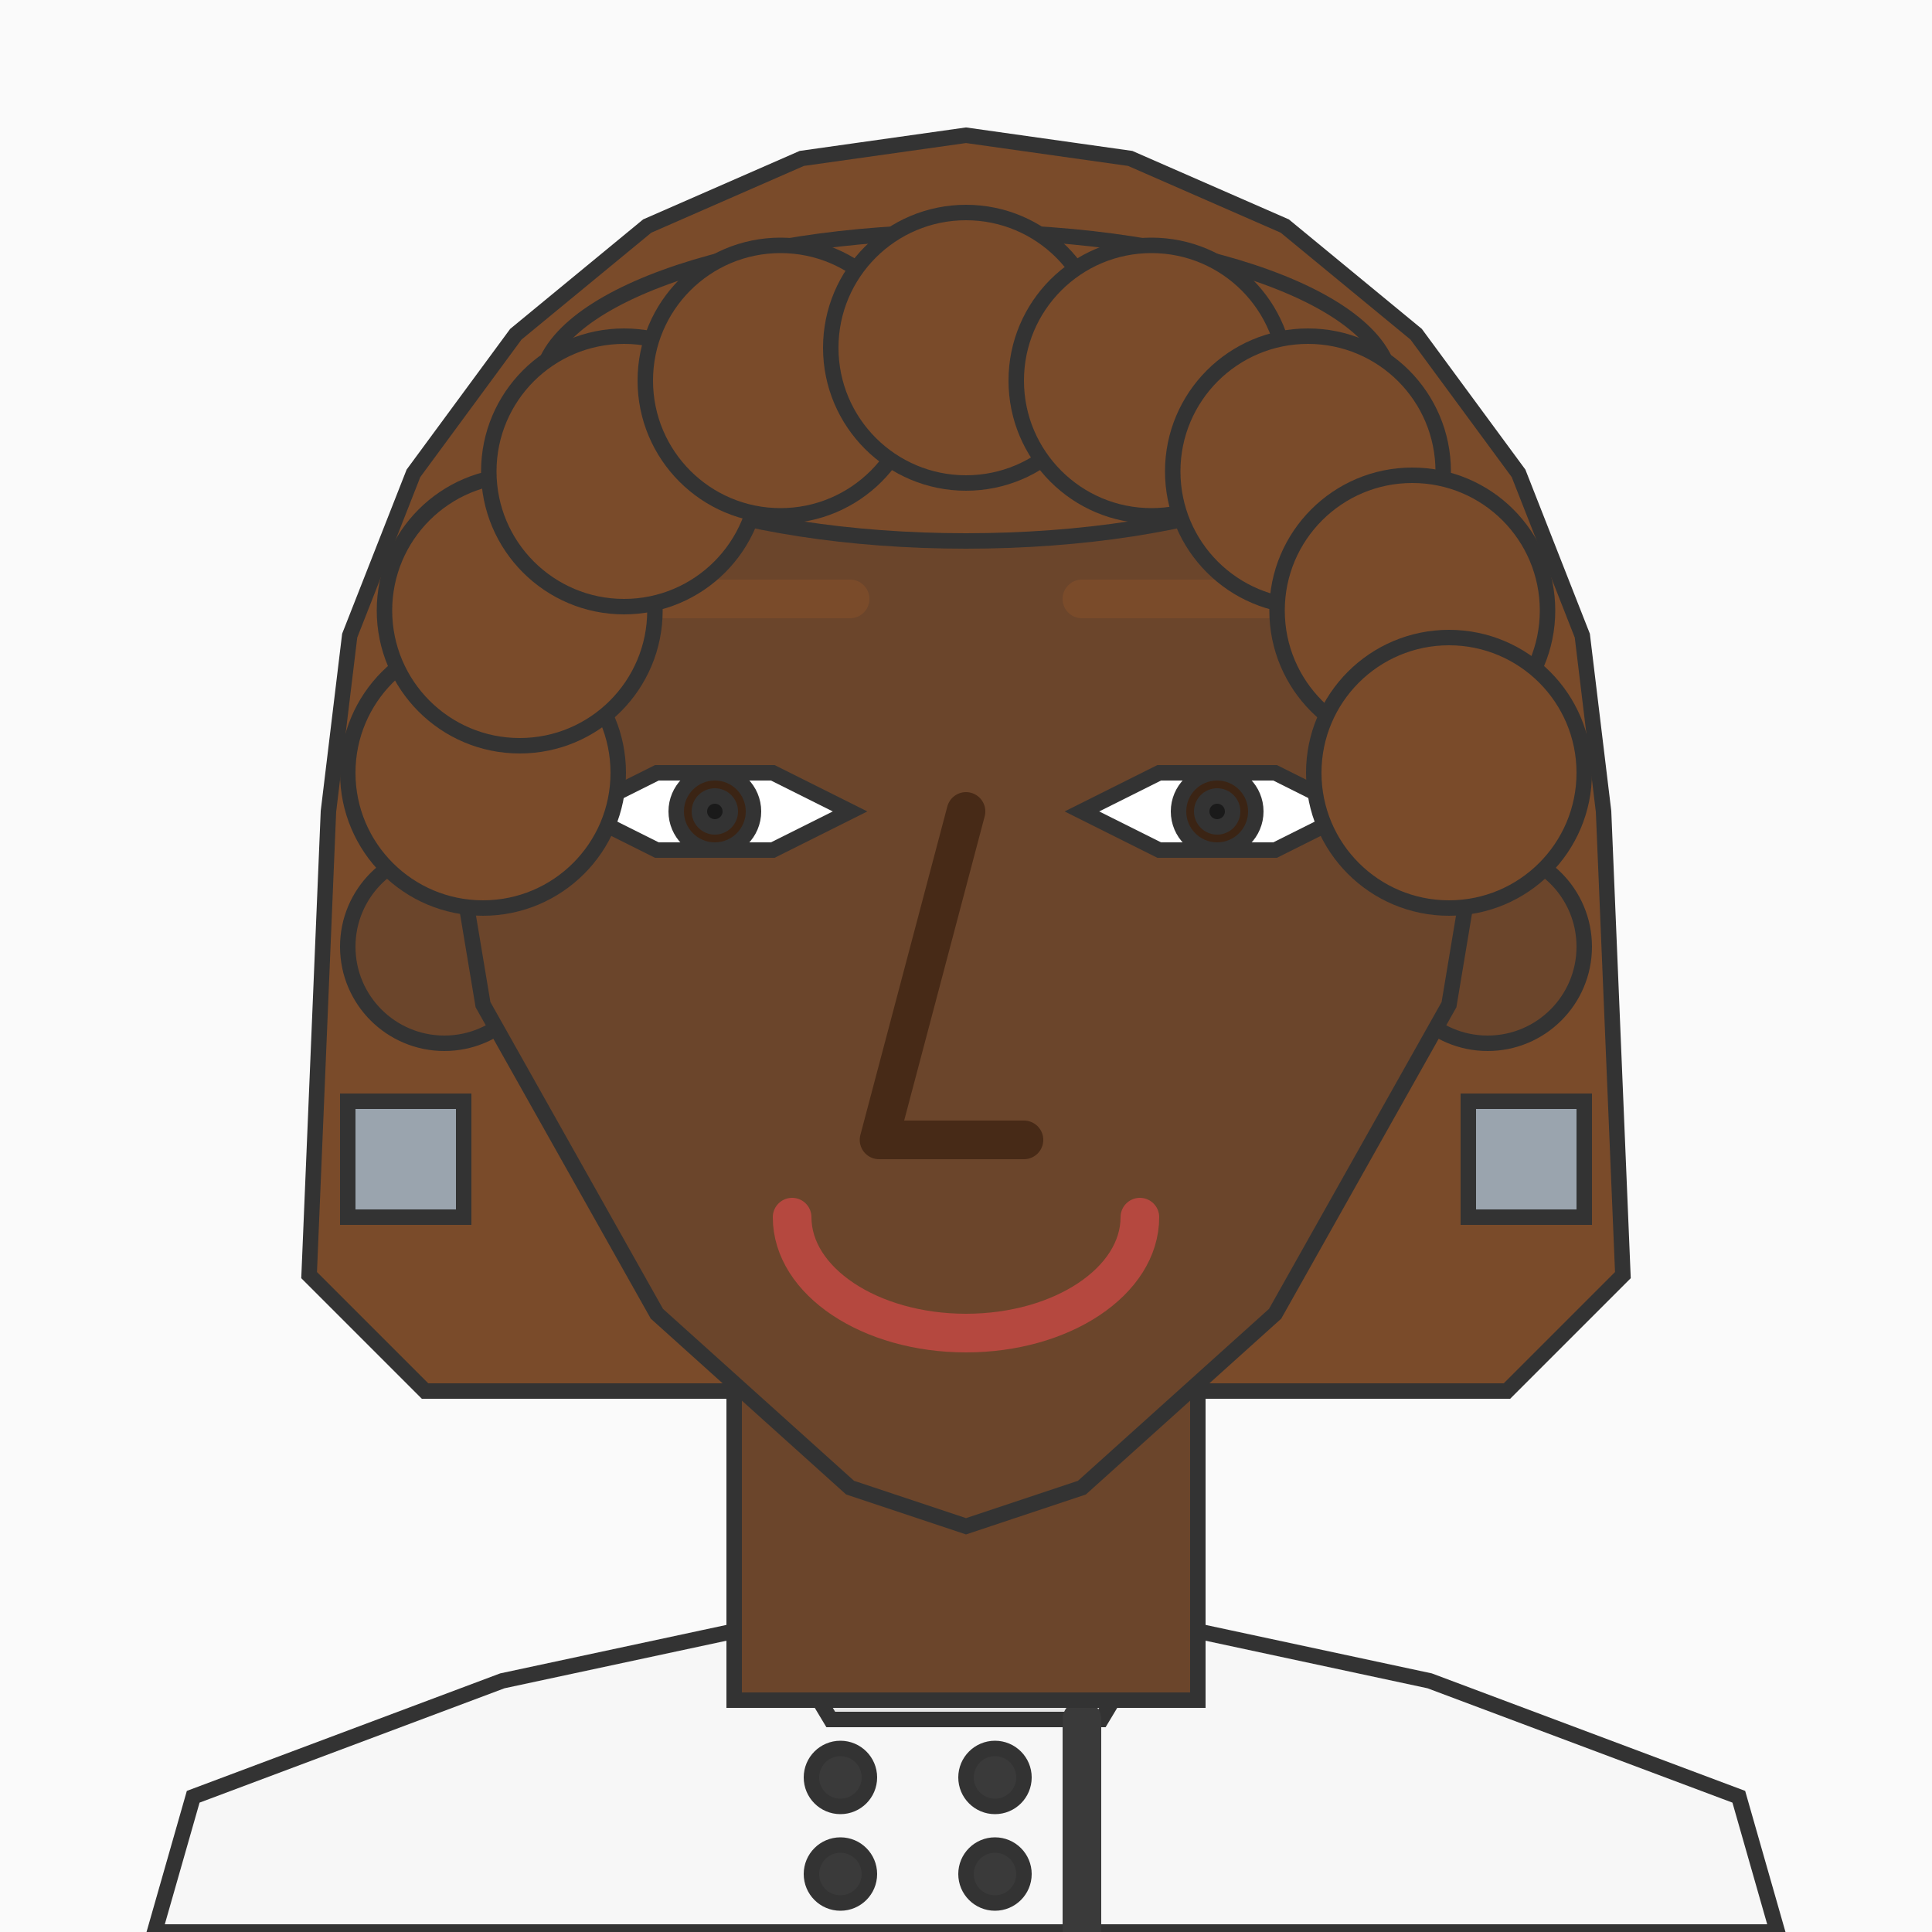
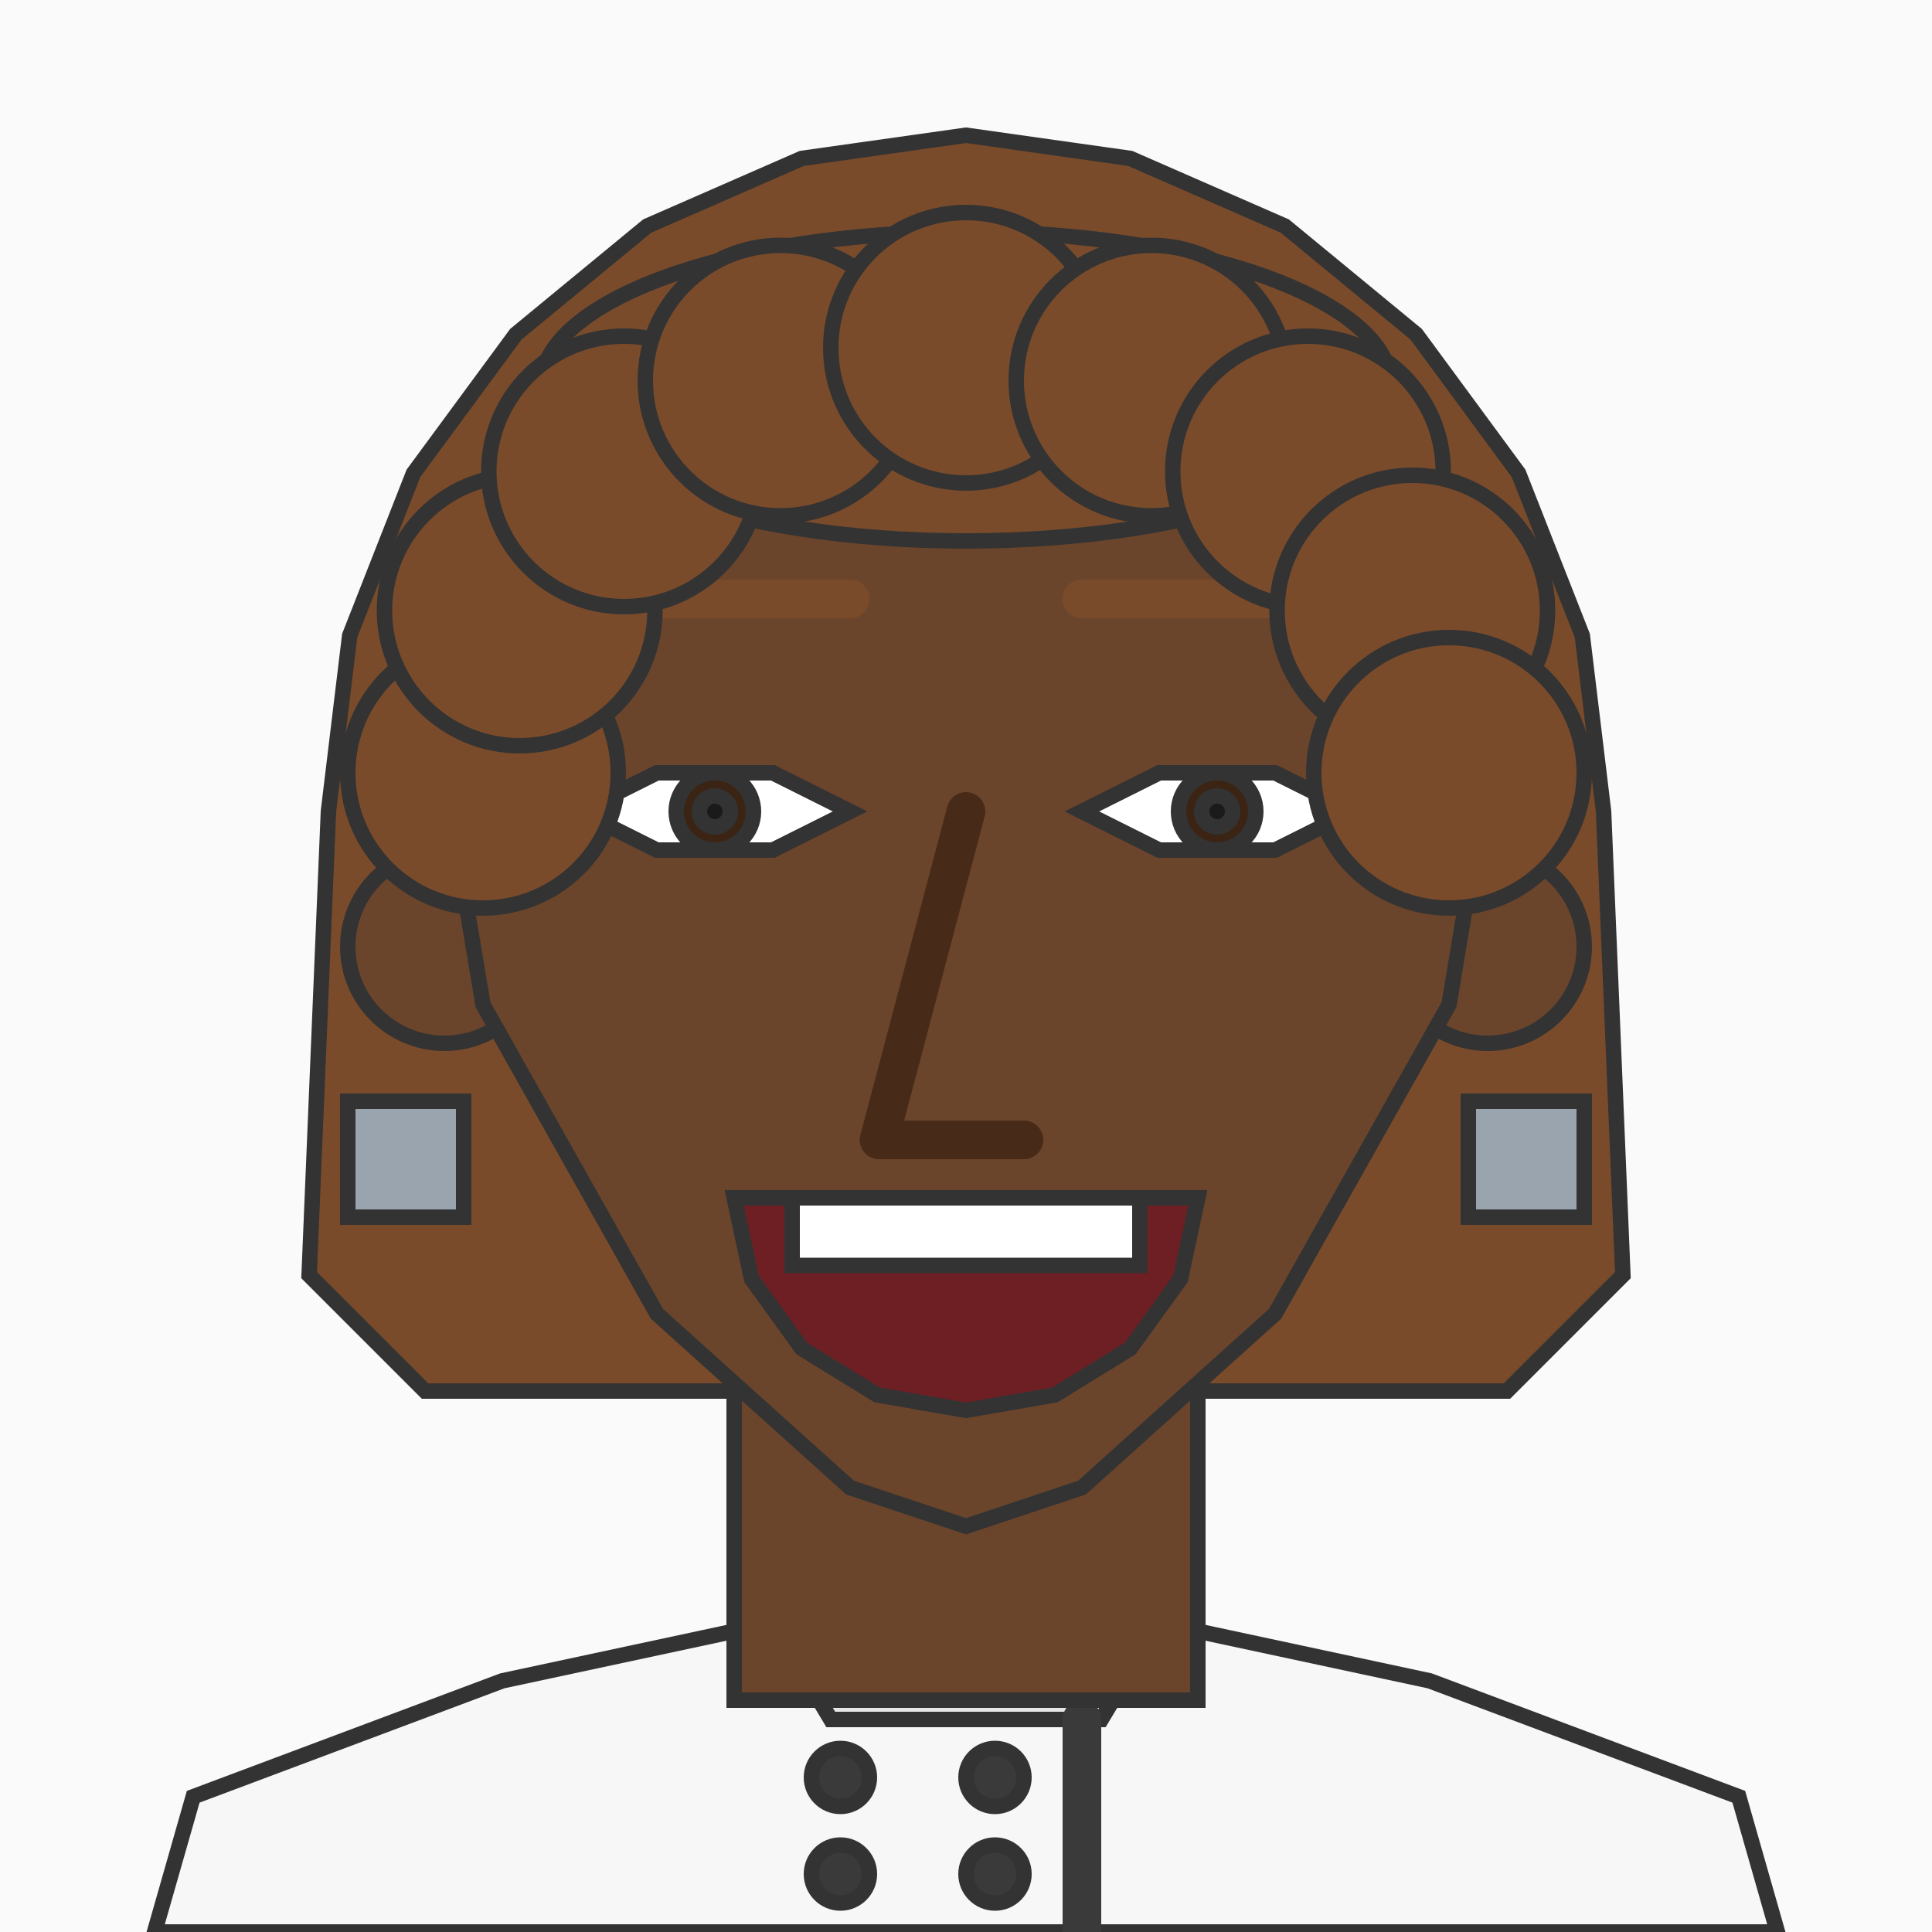
<svg xmlns="http://www.w3.org/2000/svg" viewBox="0 0 100 100" width="200" height="200">
  <rect width="100" height="100" fill="#fafafa" />
  <polygon points="17,42 18.1,32.9 21.4,24.5 26.7,17.3 33.5,11.7 41.5,8.2 50,7 58.5,8.2 66.5,11.7 73.3,17.3 78.6,24.5 81.9,32.9 83,42 84,66 78,72 22,72 16,66" fill="#7A4B2A" stroke="#333" stroke-width="0.8" />
  <polygon points="8,100 10,93 26,87 40,84 60,84 74,87 90,93 92,100" fill="#F7F7F7" stroke="#333" stroke-width="0.8" />
  <polygon points="40,84 60,84 57,89 43,89" fill="#E6E6E6" stroke="#333" stroke-width="0.8" />
  <polyline points="56,89 56,100" fill="none" stroke="#3A3A3A" stroke-width="2" stroke-linecap="round" stroke-linejoin="round" />
  <ellipse cx="43.5" cy="92" rx="1.5" ry="1.5" fill="#3A3A3A" stroke="#333" stroke-width="0.8" />
  <ellipse cx="51.5" cy="92" rx="1.5" ry="1.5" fill="#3A3A3A" stroke="#333" stroke-width="0.8" />
  <ellipse cx="43.5" cy="97" rx="1.5" ry="1.5" fill="#3A3A3A" stroke="#333" stroke-width="0.8" />
  <ellipse cx="51.5" cy="97" rx="1.5" ry="1.5" fill="#3A3A3A" stroke="#333" stroke-width="0.8" />
  <rect x="38" y="70" width="24" height="18" fill="#6B452B" stroke="#333" stroke-width="0.8" />
  <ellipse cx="23" cy="49" rx="5" ry="5" fill="#6B452B" stroke="#333" stroke-width="0.8" />
  <ellipse cx="77" cy="49" rx="5" ry="5" fill="#6B452B" stroke="#333" stroke-width="0.8" />
  <polygon points="23,40 24.3,32.3 28.2,25.3 34.1,19.8 41.7,16.2 50,15 58.3,16.2 65.9,19.8 71.8,25.3 75.7,32.3 77,40 75,52 66,68 56,77 50,79 44,77 34,68 25,52" fill="#6B452B" stroke="#333" stroke-width="0.8" />
-   <path d="M41 63 A9 6 0 0 0 59 63" fill="none" stroke="#B5483F" stroke-width="2" stroke-linecap="round" stroke-linejoin="round" />
+   <polygon points="38,62 62,62 61.1,66.2 58.5,69.8 54.6,72.2 50,73 45.4,72.2 41.5,69.8 38.9,66.2" fill="#6E1F24" stroke="#333" stroke-width="0.8" />
+   <rect x="41" y="62" width="18" height="3.5" fill="#FFFFFF" stroke="#333" stroke-width="0.8" />
  <polyline points="50,42 45.5,59 53,59" fill="none" stroke="#472A17" stroke-width="2" stroke-linecap="round" stroke-linejoin="round" />
  <polygon points="30,42 34,40 40,40 44,42 40,44 34,44" fill="#FFFFFF" stroke="#333" stroke-width="0.8" />
  <ellipse cx="37" cy="42" rx="2" ry="2" fill="#3B2414" stroke="#333" stroke-width="0.8" />
  <ellipse cx="37" cy="42" rx="0.8" ry="0.8" fill="#1A1A1A" stroke="#333" stroke-width="0.8" />
  <polygon points="70,42 66,40 60,40 56,42 60,44 66,44" fill="#FFFFFF" stroke="#333" stroke-width="0.8" />
  <ellipse cx="63" cy="42" rx="2" ry="2" fill="#3B2414" stroke="#333" stroke-width="0.8" />
  <ellipse cx="63" cy="42" rx="0.8" ry="0.8" fill="#1A1A1A" stroke="#333" stroke-width="0.8" />
  <polyline points="30,31 44,31" fill="none" stroke="#7A4B2A" stroke-width="2" stroke-linecap="round" stroke-linejoin="round" />
  <polyline points="70,31 56,31" fill="none" stroke="#7A4B2A" stroke-width="2" stroke-linecap="round" stroke-linejoin="round" />
  <ellipse cx="50" cy="20" rx="22" ry="8" fill="#7A4B2A" stroke="#333" stroke-width="0.8" />
  <ellipse cx="25" cy="40" rx="7" ry="7" fill="#7A4B2A" stroke="#333" stroke-width="0.8" />
  <ellipse cx="26.9" cy="31.6" rx="7" ry="7" fill="#7A4B2A" stroke="#333" stroke-width="0.8" />
  <ellipse cx="32.3" cy="24.4" rx="7" ry="7" fill="#7A4B2A" stroke="#333" stroke-width="0.8" />
  <ellipse cx="40.4" cy="19.7" rx="7" ry="7" fill="#7A4B2A" stroke="#333" stroke-width="0.8" />
  <ellipse cx="50" cy="18" rx="7" ry="7" fill="#7A4B2A" stroke="#333" stroke-width="0.8" />
  <ellipse cx="59.6" cy="19.7" rx="7" ry="7" fill="#7A4B2A" stroke="#333" stroke-width="0.8" />
  <ellipse cx="67.7" cy="24.4" rx="7" ry="7" fill="#7A4B2A" stroke="#333" stroke-width="0.8" />
  <ellipse cx="73.1" cy="31.6" rx="7" ry="7" fill="#7A4B2A" stroke="#333" stroke-width="0.8" />
  <ellipse cx="75" cy="40" rx="7" ry="7" fill="#7A4B2A" stroke="#333" stroke-width="0.8" />
  <rect x="18" y="57" width="6" height="6" fill="#9AA4AE" stroke="#333" stroke-width="0.8" />
  <rect x="76" y="57" width="6" height="6" fill="#9AA4AE" stroke="#333" stroke-width="0.8" />
</svg>
